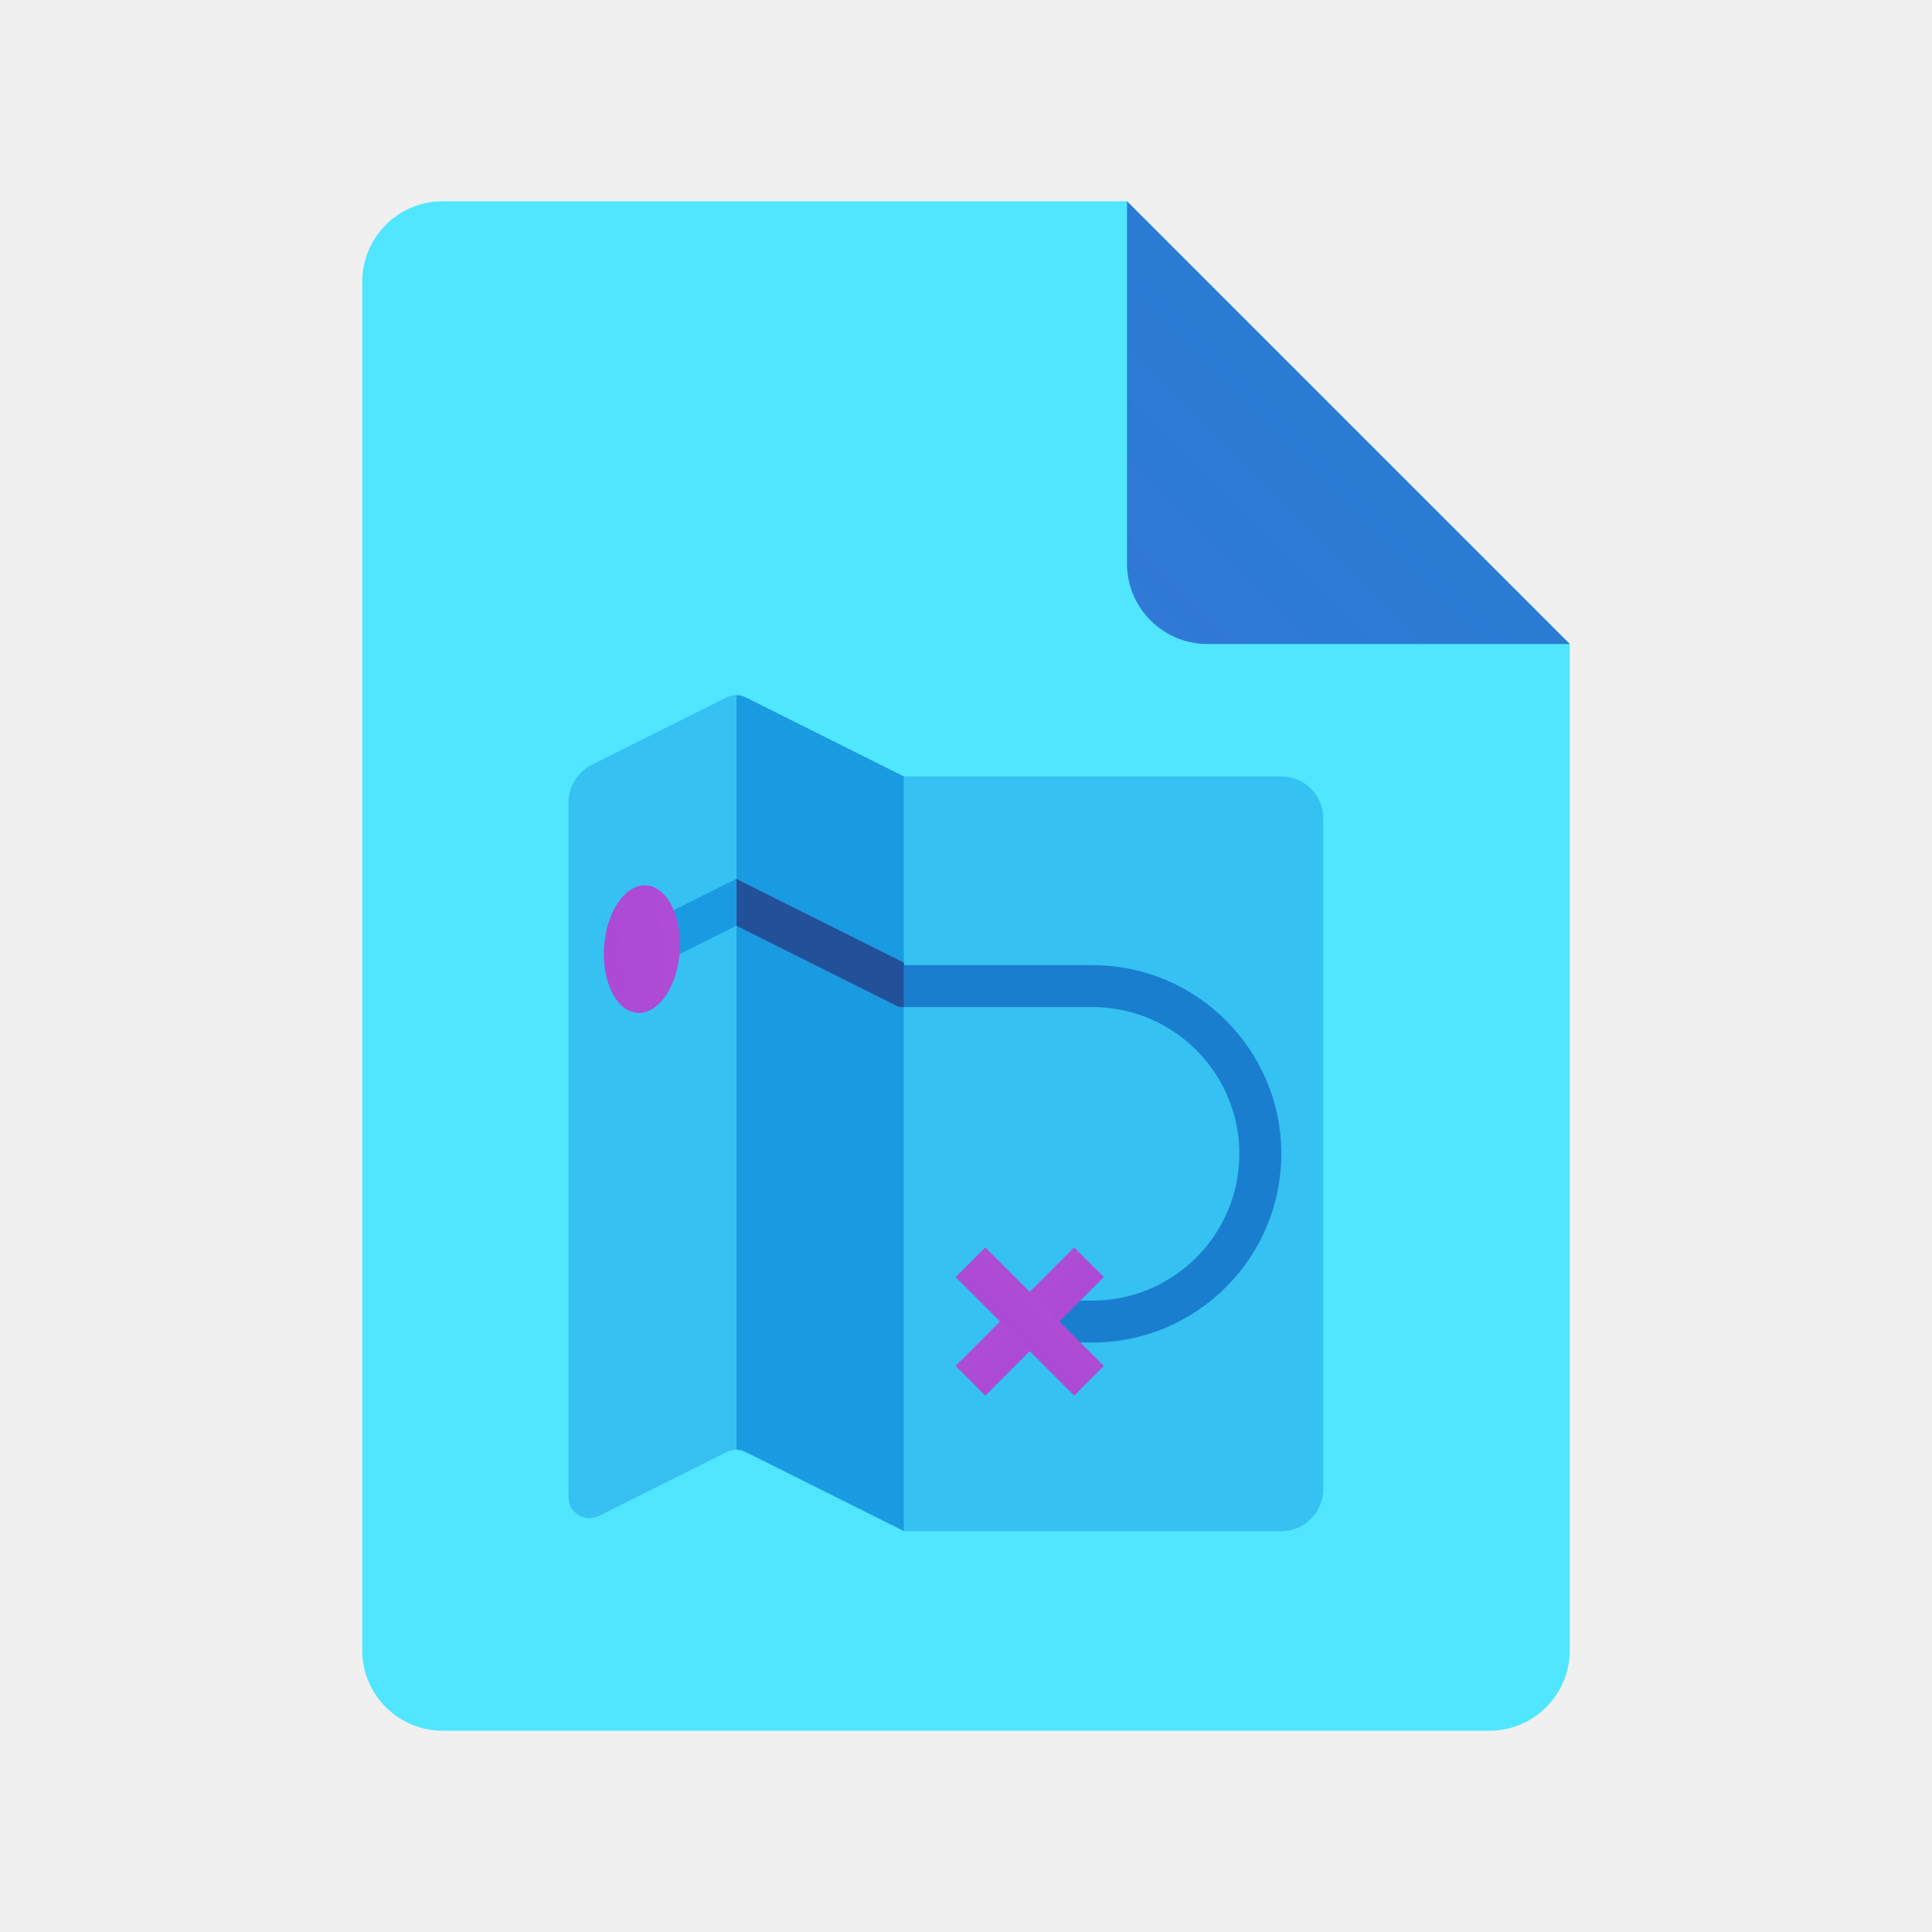
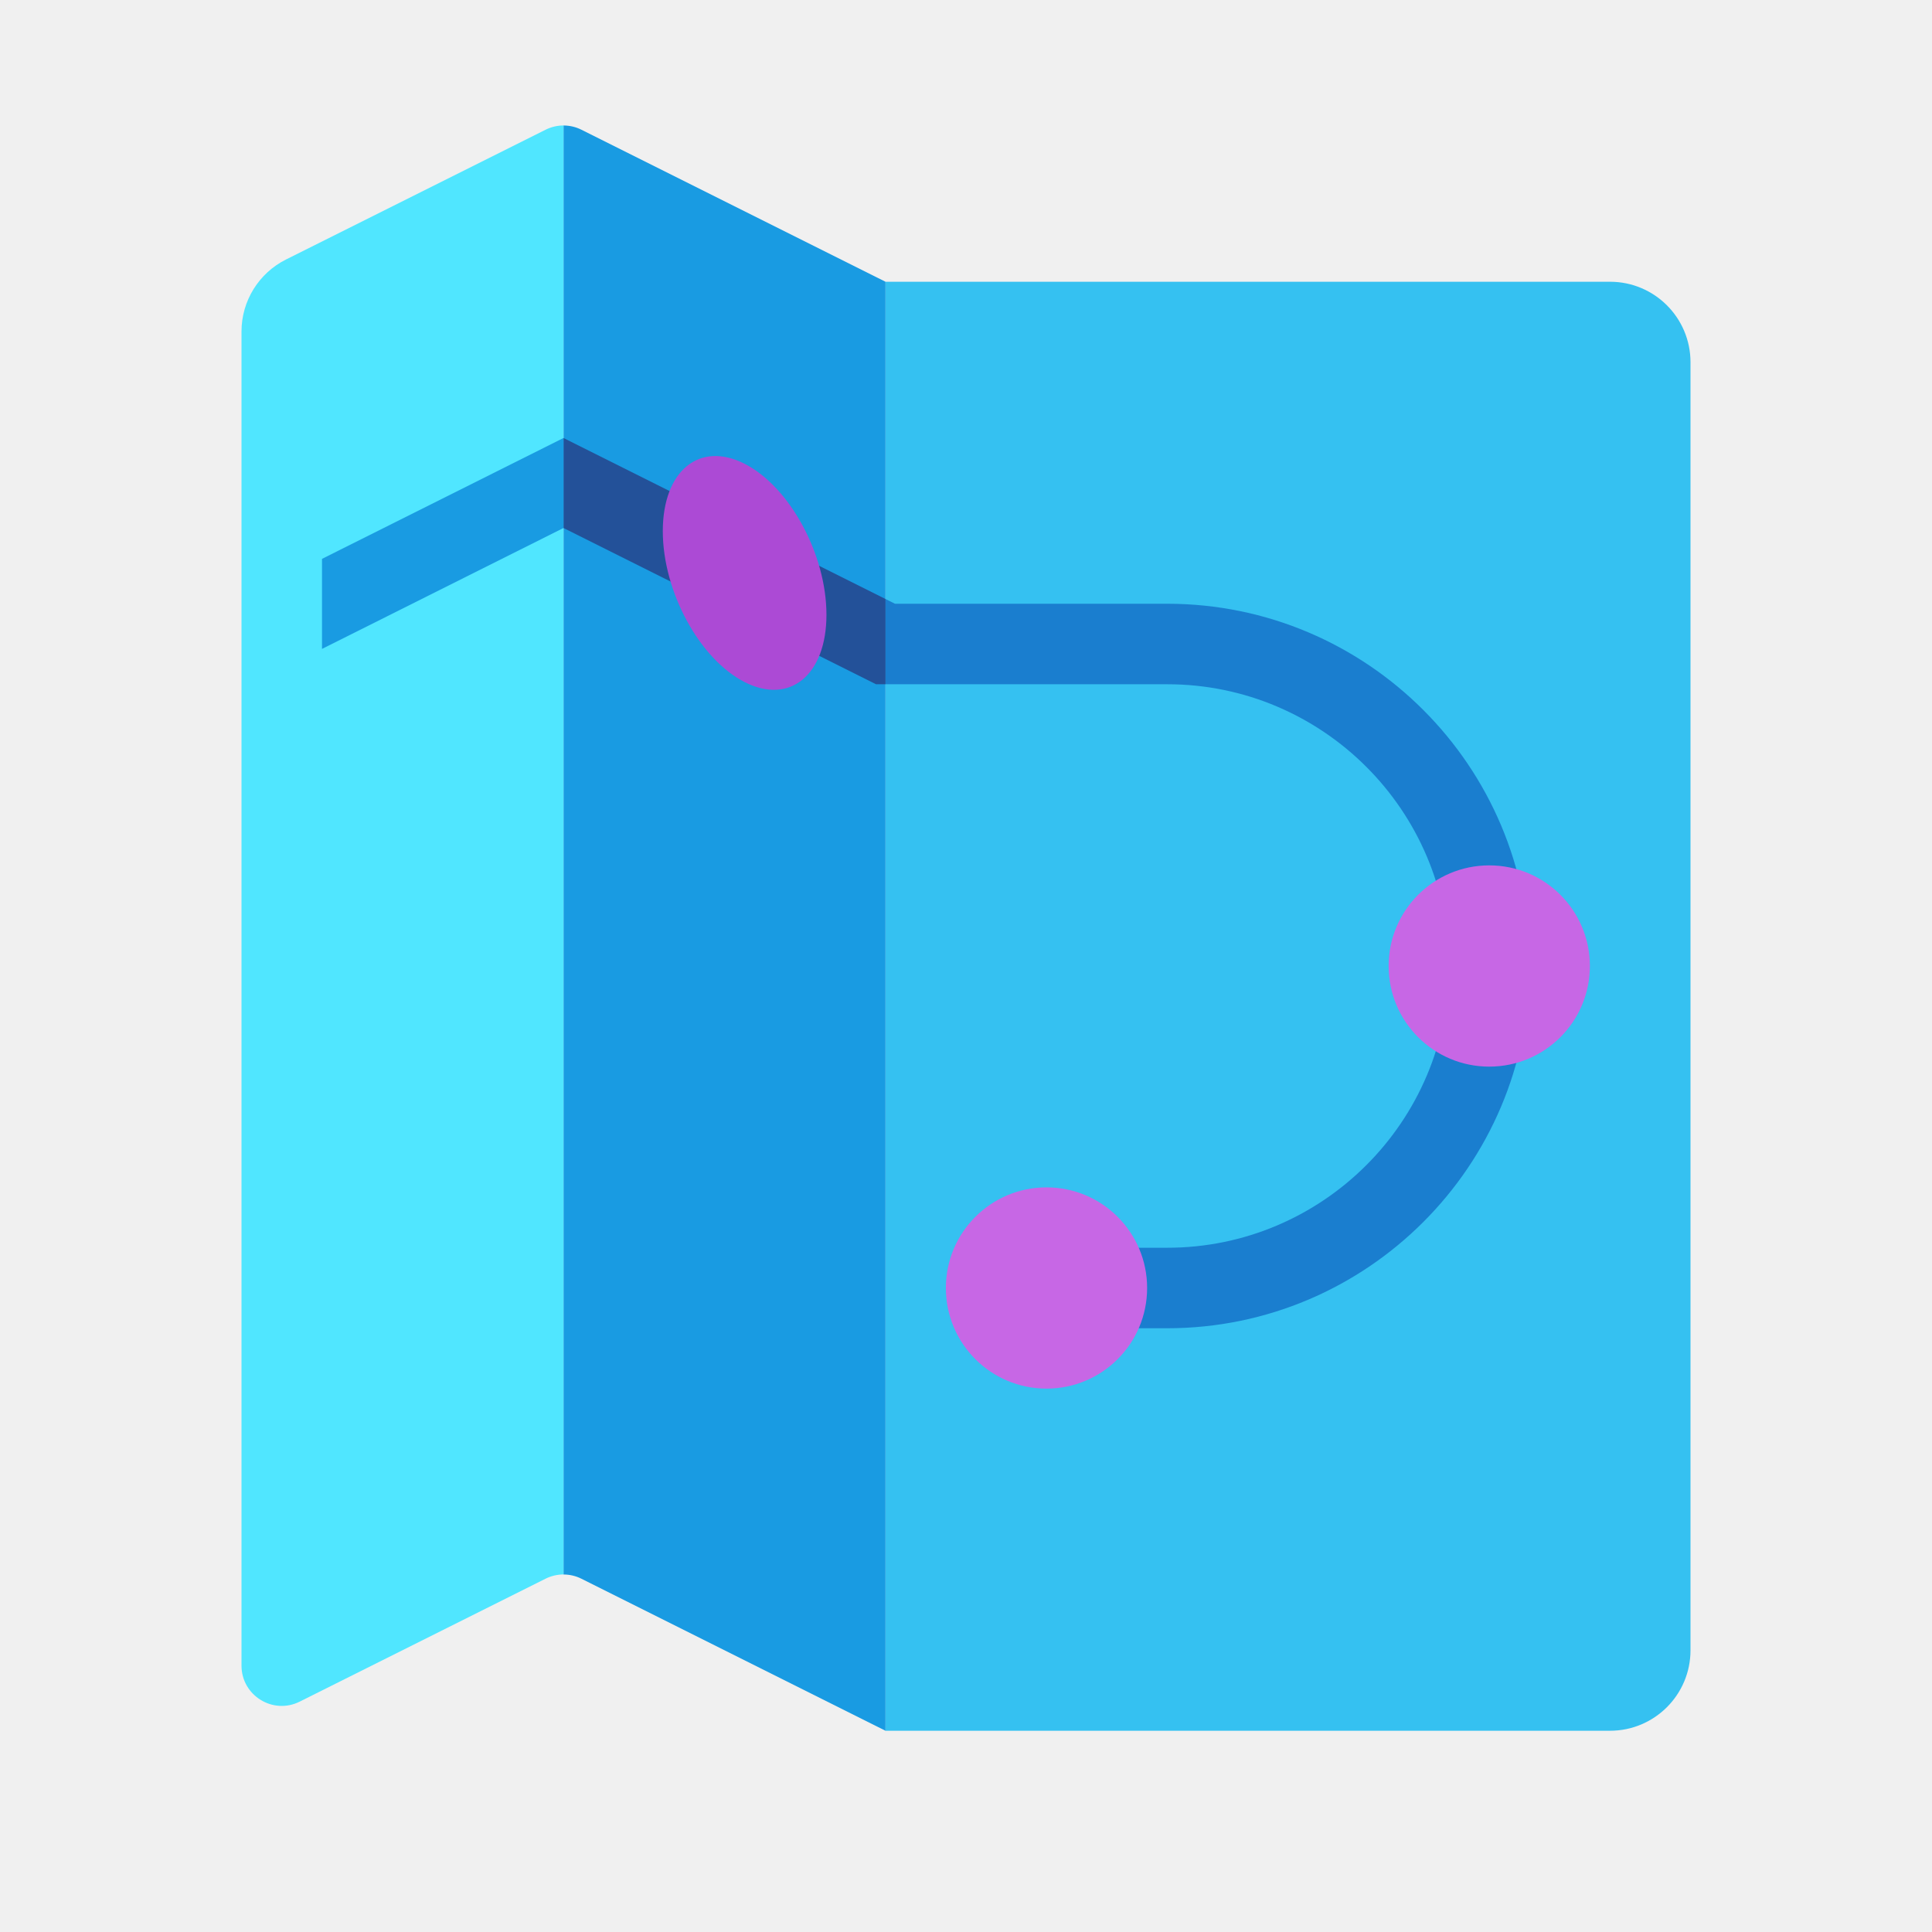
<svg xmlns="http://www.w3.org/2000/svg" xmlns:xlink="http://www.w3.org/1999/xlink" width="48px" height="48px" viewBox="0 0 48 48" version="1.1">
  <defs>
-     <linearGradient x1="0.048" y1="0.952" x2="0.509" y2="0.491" id="gradient_1">
-       <stop offset="0" stop-color="#3079D6" />
-       <stop offset="1" stop-color="#297CD2" />
+     <linearGradient gradientUnits="userSpaceOnUse" x1="0" y1="2.5" x2="5" y2="2.5" id="gradient_1">
+       <stop offset="0%" stop-color="#C965EB" />
+       <stop offset="100%" stop-color="#C767E5" />
    </linearGradient>
-     <linearGradient x1="0.4" y1="0.4" x2="0.6" y2="0.6" id="gradient_2">
-       <stop offset="0" stop-color="#AE4CD5" />
-       <stop offset="1" stop-color="#AC4AD5" />
-     </linearGradient>
-     <linearGradient x1="0.6" y1="0.4" x2="0.4" y2="0.6" id="gradient_3">
-       <stop offset="0" stop-color="#AE4CD5" />
-       <stop offset="1" stop-color="#AC4AD5" />
-     </linearGradient>
-     <linearGradient x1="1.032" y1="0.396" x2="-0.031" y2="0.604" id="gradient_4">
-       <stop offset="0" stop-color="#AE4CD5" />
-       <stop offset="1" stop-color="#AC4AD5" />
+     <linearGradient gradientUnits="userSpaceOnUse" x1="-0.001" y1="2.905" x2="4.067" y2="2.905" id="gradient_2">
+       <stop offset="0%" stop-color="#AE4CD5" />
+       <stop offset="100%" stop-color="#AC4AD5" />
    </linearGradient>
    <path d="M0 0L48 0L48 48L0 48L0 0Z" id="path_1" />
-     <path d="M0 0L25 0L25 25L0 25L0 0Z" id="path_2" />
    <clipPath id="mask_1">
      <use xlink:href="#path_1" />
    </clipPath>
-     <clipPath id="mask_2">
-       <use xlink:href="#path_2" />
-     </clipPath>
  </defs>
-   <g id="icons8_file_2">
-     <path d="M0 0L48 0L48 48L0 48L0 0Z" id="Background" fill="none" fill-rule="evenodd" stroke="none" />
-     <g clip-path="url(#mask_1)">
-       <path d="M30 11L30 36C30 37.105 29.105 38 28 38L2 38C0.895 38 0 37.105 0 36L0 2C0 0.895 0.895 0 2 0L19 0L30 11L30 11Z" transform="translate(9 5)" id="Shape" fill="#50E6FF" fill-rule="evenodd" stroke="none" />
-       <path d="M0 0L0 9C0 10.105 0.895 11 2 11L11 11L0 0L0 0Z" transform="translate(28 5)" id="Shape" fill="url(#gradient_1)" fill-rule="evenodd" stroke="none" />
-     </g>
-   </g>
-   <g id="icons8_transit_on_map" transform="translate(11 15.64548)">
-     <path d="M0 0L25 0L25 25L0 25L0 0Z" id="Background" fill="none" fill-rule="evenodd" stroke="none" />
-     <g clip-path="url(#mask_2)">
-       <path d="M9.375 18.75L0 18.75L0 0L9.375 0C9.951 0 10.417 0.466 10.417 1.042L10.417 17.708C10.417 18.284 9.951 18.75 9.375 18.75L9.375 18.75Z" transform="translate(11.45834 3.645843)" id="Shape" fill="#35C1F1" fill-rule="evenodd" stroke="none" />
-       <path d="M0.233 0.055C0.159 0.018 0.08 0 0 0L0 18.75C0.08 18.75 0.159 18.768 0.233 18.805L4.167 20.772L4.167 2.022L0.233 0.055L0.233 0.055Z" transform="translate(7.291657 1.623962)" id="Shape" fill="#199BE2" fill-rule="evenodd" stroke="none" />
-       <path d="M3.934 0.056L0.576 1.734C0.223 1.911 0 2.272 0 2.666L0 19.93C0 20.317 0.407 20.569 0.754 20.395L3.934 18.805C4.007 18.769 4.087 18.75 4.167 18.75L4.167 0C4.087 0.001 4.007 0.019 3.934 0.056L3.934 0.056Z" transform="translate(3.125 1.623444)" id="Shape" fill="#35C1F1" fill-rule="evenodd" stroke="none" />
-       <path d="M4.688 1.042C6.697 1.042 8.333 2.678 8.333 4.688C8.333 6.697 6.697 8.333 4.688 8.333L3.125 8.333C2.837 8.333 2.604 8.566 2.604 8.854C2.604 9.142 2.837 9.375 3.125 9.375L4.688 9.375C7.272 9.375 9.375 7.272 9.375 4.688C9.375 2.103 7.272 0 4.688 0L1.165 0L0 0L0 1.042L4.688 1.042L4.688 1.042Z" transform="translate(11.45834 8.333343)" id="Shape" fill="#1A7ECF" fill-rule="evenodd" stroke="none" />
-       <path d="M0 1.165L4.044 3.186L4.167 3.186L4.167 2.083L0 0L0 1.165Z" transform="translate(7.291657 6.188538)" id="Polygon" fill="#235199" fill-rule="evenodd" stroke="none" />
-       <path d="M0 1.564L0 2.729L3.125 1.165L3.125 0L0 1.564Z" transform="translate(4.166657 6.188538)" id="Polygon" fill="#199BE2" fill-rule="evenodd" stroke="none" />
-       <path d="M0.737 3.683L0 2.946L2.946 0L3.683 0.737L0.737 3.683Z" transform="translate(12.74167 15.34582)" id="Polygon" fill="url(#gradient_2)" fill-rule="evenodd" stroke="none" />
-       <path d="M0 0.737L0.737 0L3.683 2.946L2.946 3.683L0 0.737Z" transform="translate(12.74167 15.34582)" id="Polygon" fill="url(#gradient_3)" fill-rule="evenodd" stroke="none" />
-       <path d="M0.505 0.244C0.968 -0.222 1.539 -0 1.783 0.741C2.027 1.482 1.85 2.461 1.387 2.927C0.925 3.393 0.353 3.171 0.109 2.43C-0.134 1.689 0.043 0.71 0.505 0.244L0.505 0.244Z" transform="translate(4.00174 6.349365)" id="Shape" fill="url(#gradient_4)" fill-rule="evenodd" stroke="none" />
-     </g>
+   <g id="Waypoint-Map-Icon">
+     <path d="M0 0L48 0L48 48L0 48L0 0Z" id="Background" fill="#FFFFFF" fill-opacity="0" fill-rule="evenodd" stroke="none" />
+     <path d="M40 43L22 43L22 7L40 7C41.105 7 42 7.895 42 9L42 41C42 42.105 41.105 43 40 43L40 43Z" id="Shape" fill="#35C1F1" stroke="none" />
+     <path d="M14.447 3.224C14.306 3.153 14.153 3.118 14 3.118L14 39.118C14.153 39.118 14.306 39.153 14.447 39.224L22 43L22 7L14.447 3.224L14.447 3.224Z" id="Shape" fill="#199BE2" stroke="none" />
+     <path d="M13.553 3.224L7.106 6.447C6.428 6.786 6 7.479 6 8.236L6 41.382C6 42.125 6.782 42.609 7.447 42.276L13.553 39.223C13.694 39.153 13.847 39.117 14 39.117L14 3.117C13.847 3.118 13.694 3.153 13.553 3.224L13.553 3.224Z" id="Shape" fill="#50E6FF" stroke="none" />
+     <path d="M29 17C32.859 17 36 20.141 36 24C36 27.859 32.859 31 29 31L26 31C25.447 31 25 31.447 25 32C25 32.553 25.447 33 26 33L29 33C33.963 33 38 28.963 38 24C38 19.037 33.963 15 29 15L22.236 15L22 14.882L22 17L29 17L29 17Z" id="Shape" fill="#1A7ECF" stroke="none" />
+     <path d="M14 13.118L21.764 17L22 17L22 14.882L14 10.882L14 13.118Z" id="Polygon" fill="#235199" fill-rule="evenodd" stroke="none" />
+     <path d="M34.5 24C34.5 22.619 35.619 21.5 37 21.5C38.381 21.5 39.5 22.619 39.5 24C39.5 25.381 38.381 26.5 37 26.5C35.619 26.5 34.5 25.381 34.5 24Z" id="Circle" fill="url(#gradient_1)" fill-rule="evenodd" stroke="none" />
+     <path d="M23.5 32C23.5 30.619 24.619 29.5 26 29.5C27.381 29.5 28.5 30.619 28.5 32C28.5 33.381 27.381 34.5 26 34.5C24.619 34.5 23.5 33.381 23.5 32Z" id="Circle" fill="url(#gradient_1)" fill-rule="evenodd" stroke="none" />
+     <path d="M20.533 15.273C20.533 16.77 19.623 17.519 18.5 16.946C17.377 16.373 16.467 14.694 16.467 13.196C16.467 11.698 17.377 10.95 18.5 11.523C19.623 12.096 20.533 13.776 20.533 15.273L20.533 15.273Z" id="Shape" fill="url(#gradient_2)" stroke="none" />
+     <path d="M8 13.885L8 16.122L14 13.118L14 10.882L8 13.885Z" id="Polygon" fill="#199BE2" fill-rule="evenodd" stroke="none" />
  </g>
</svg>
